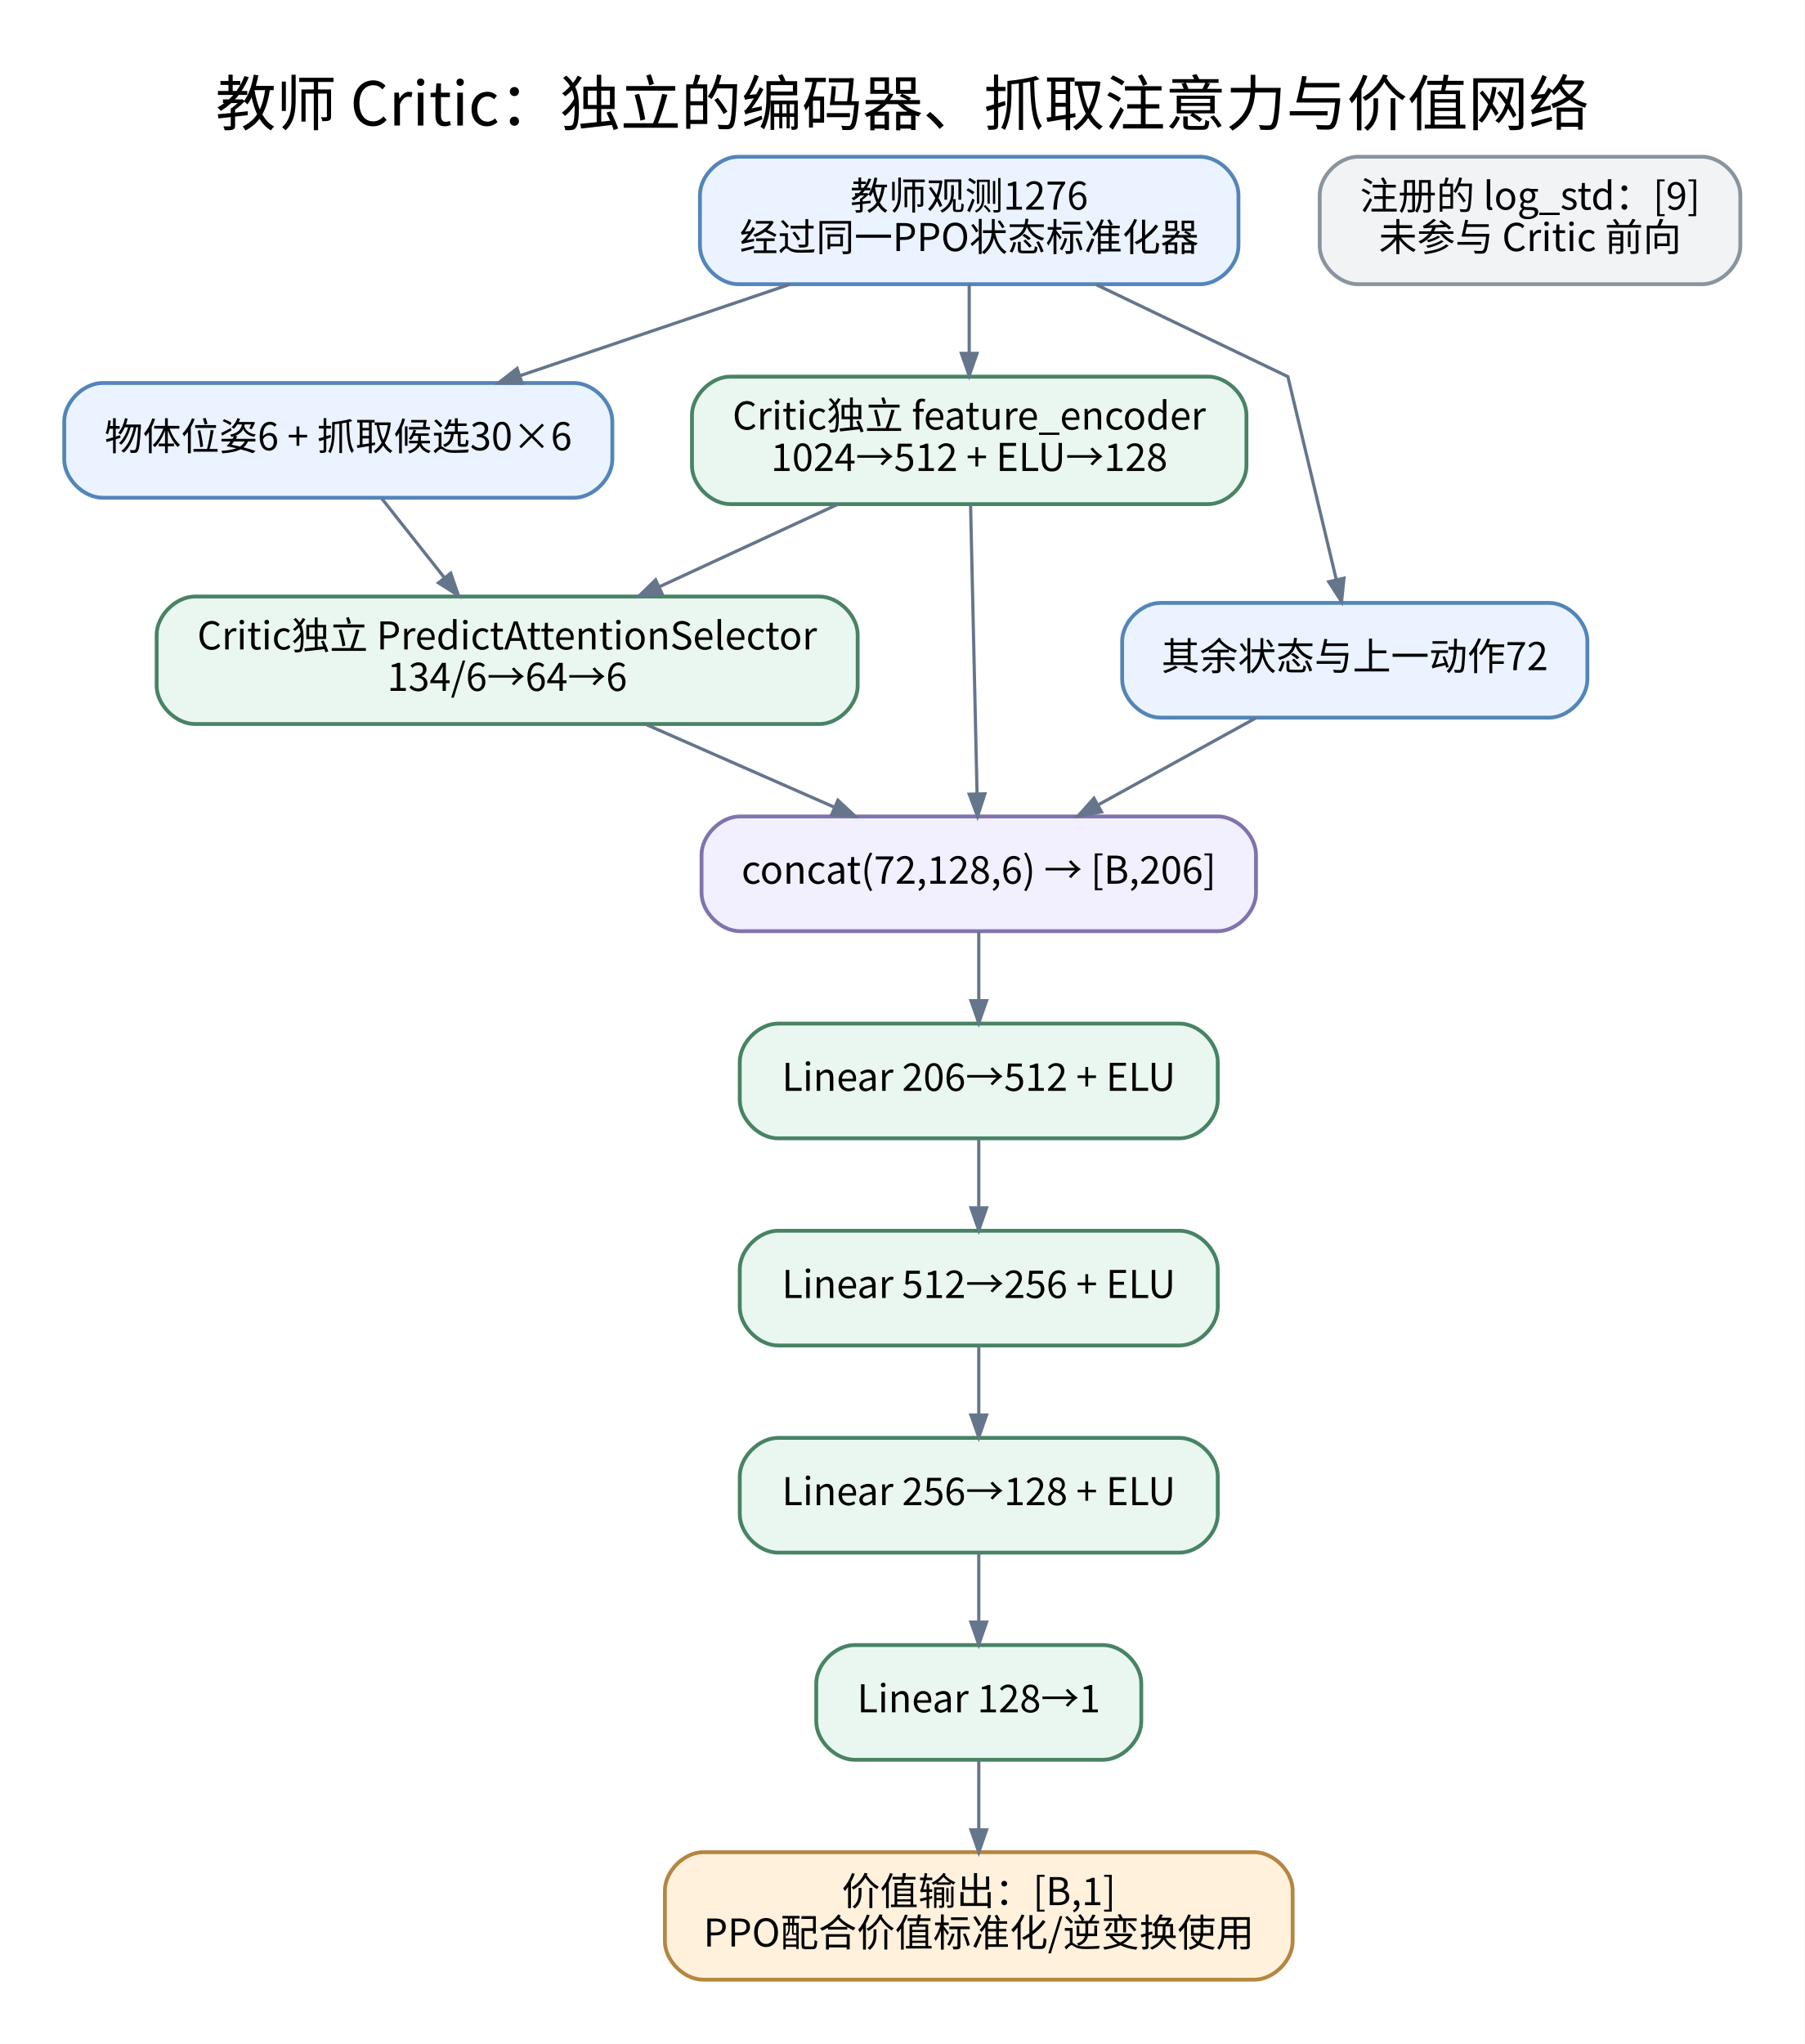
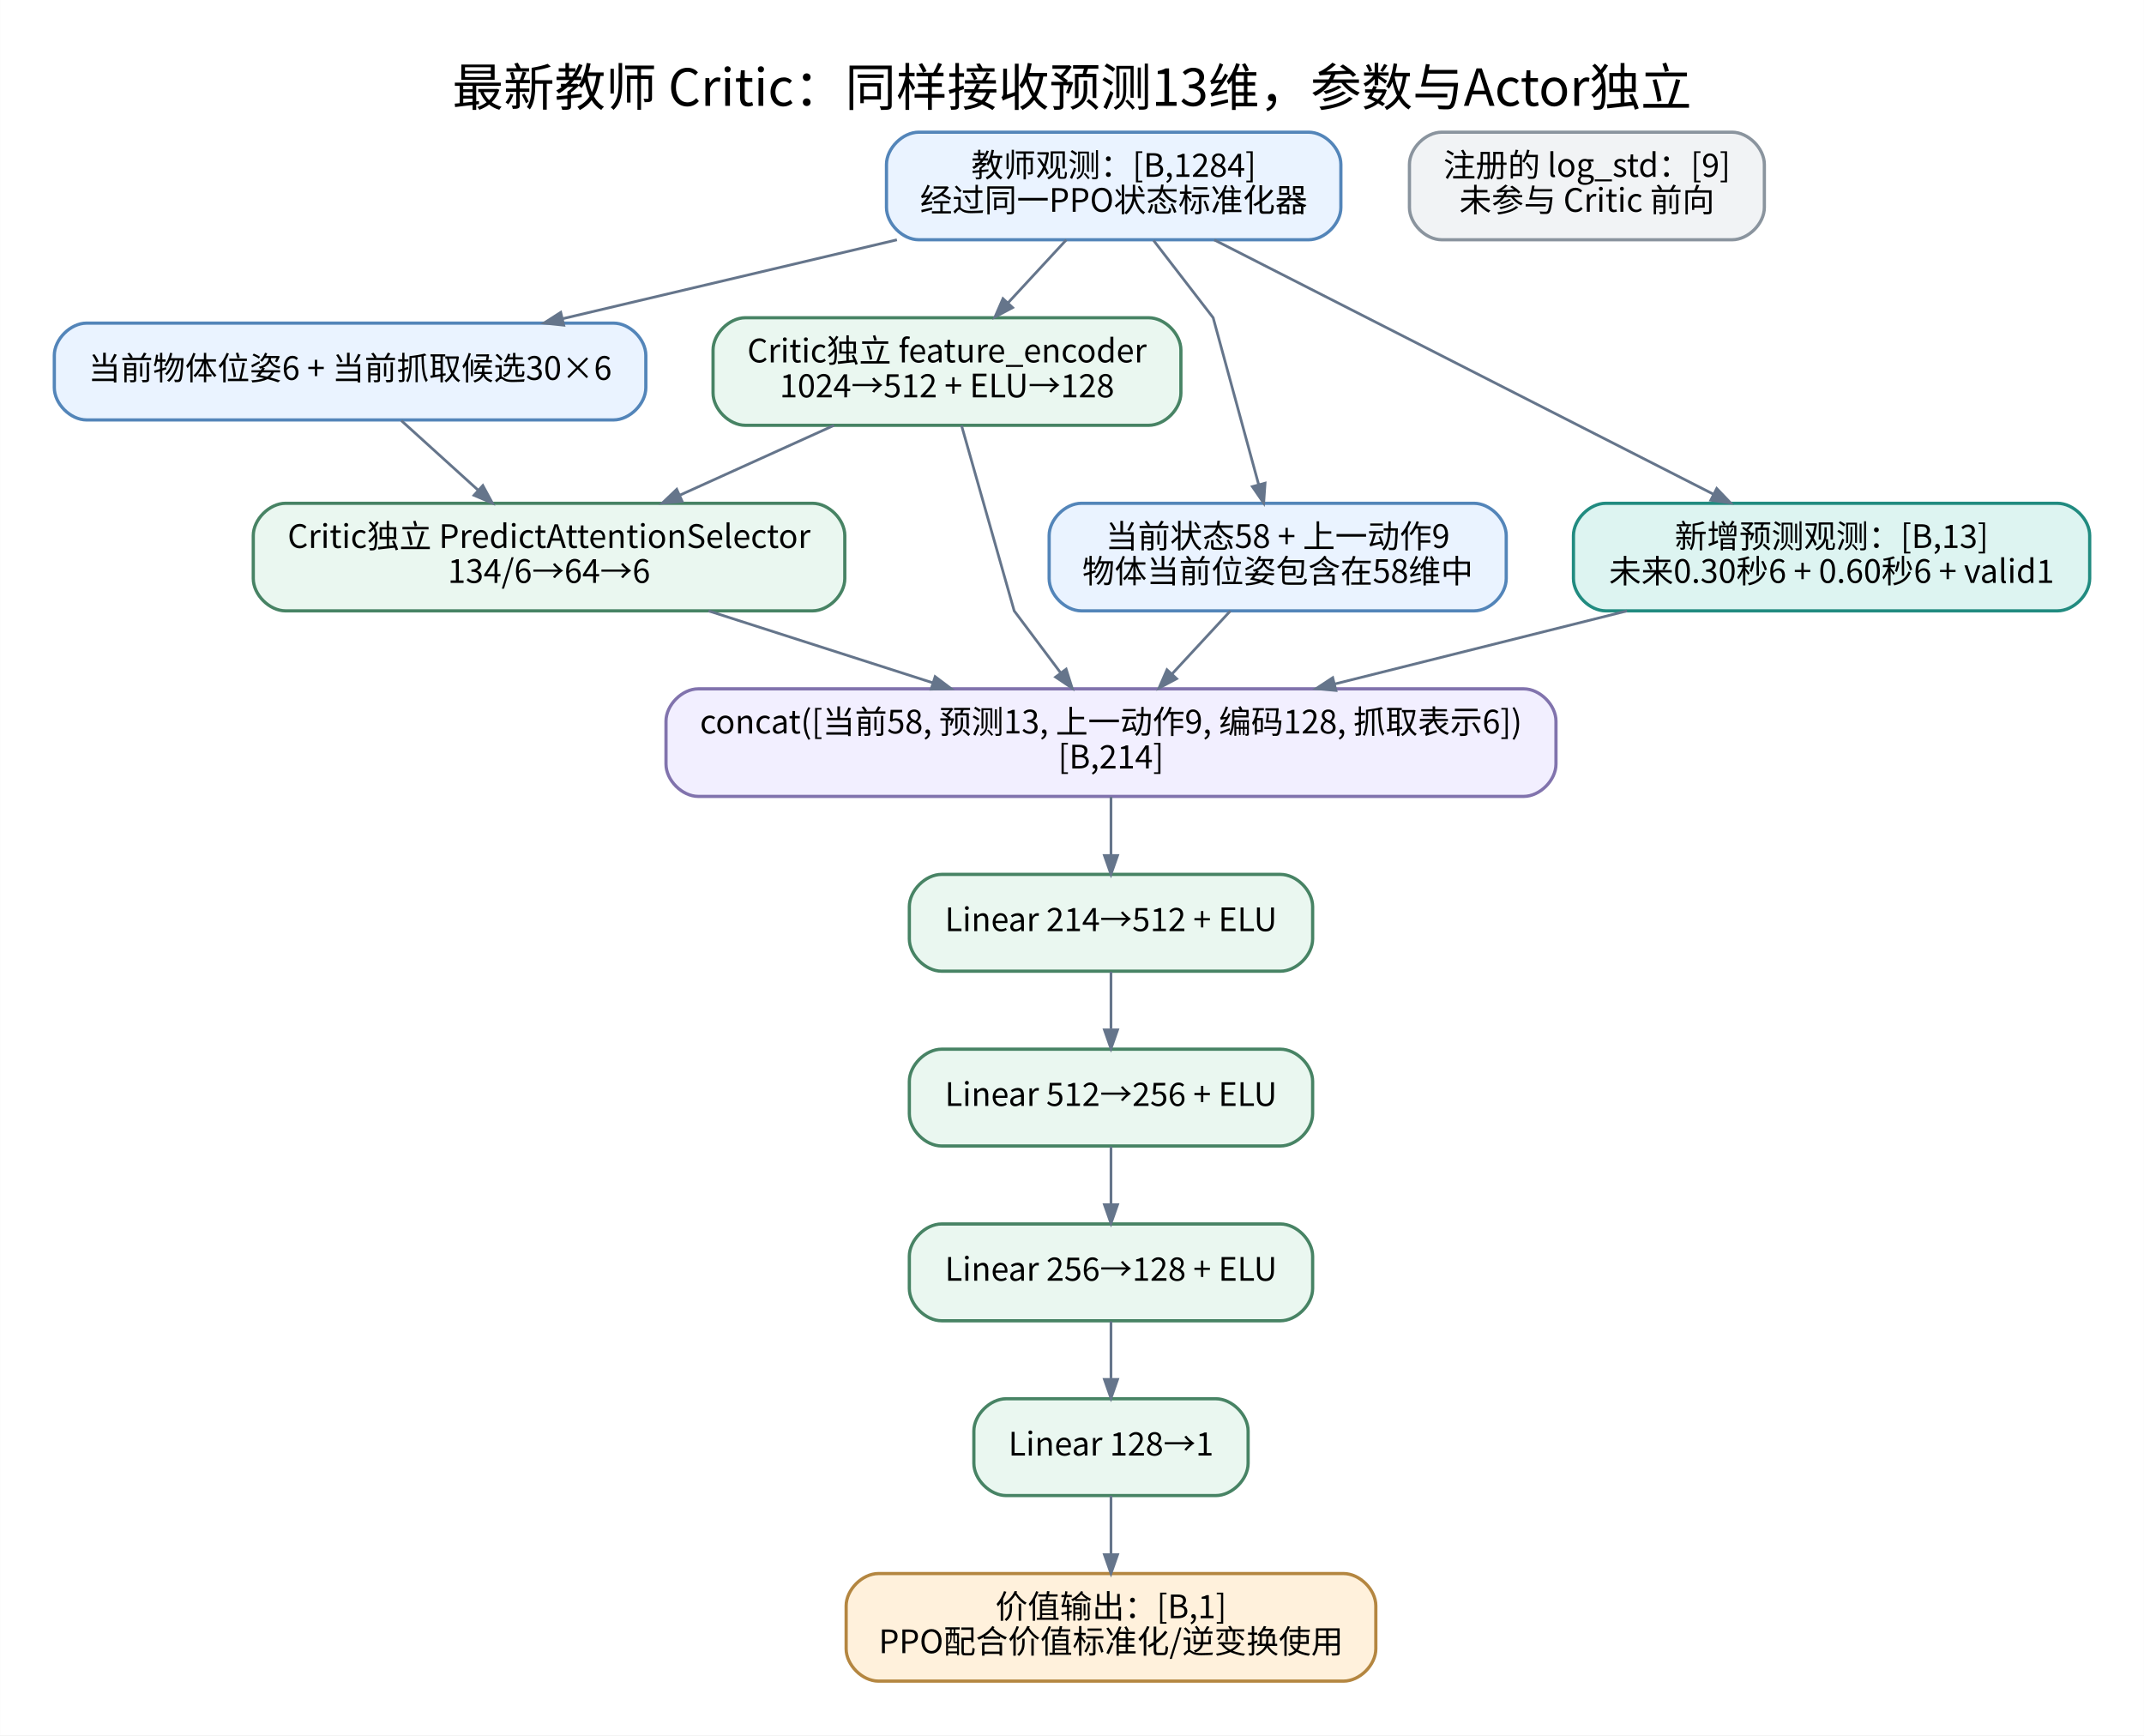
- <svg xmlns="http://www.w3.org/2000/svg" width="566pt" height="641pt" viewBox="0.00 0.00 566.32 641.32">
-   <g id="graph0" class="graph" transform="scale(1 1) rotate(0) translate(20.16 621.16)">
-     <polygon fill="white" stroke="transparent" points="-20.16,20.16 -20.16,-621.16 546.16,-621.16 546.16,20.16 -20.16,20.16" />
-     <text text-anchor="middle" x="263" y="-581.8" font-family="Noto Sans CJK SC" font-size="19.00">教师 Critic：独立的编码器、抓取注意力与价值网络</text>
+ <svg xmlns="http://www.w3.org/2000/svg" width="797pt" height="645pt" viewBox="0.00 0.00 797.32 645.32">
+   <g id="graph0" class="graph" transform="scale(1 1) rotate(0) translate(20.16 625.16)">
+     <polygon fill="white" stroke="transparent" points="-20.16,20.16 -20.16,-625.16 777.16,-625.16 777.16,20.16 -20.16,20.16" />
+     <text text-anchor="middle" x="378.5" y="-585.8" font-family="Noto Sans CJK SC" font-size="19.00">最新教师 Critic：同样接收预测13维，参数与Actor独立</text>
    <g id="node1" class="node">
-       <path fill="#eaf3ff" stroke="#5385b9" stroke-width="1.2" d="M356.5,-572C356.5,-572 211.5,-572 211.5,-572 205.5,-572 199.5,-566 199.5,-560 199.5,-560 199.5,-544 199.5,-544 199.5,-538 205.5,-532 211.5,-532 211.5,-532 356.5,-532 356.5,-532 362.5,-532 368.5,-538 368.5,-544 368.5,-544 368.5,-560 368.5,-560 368.5,-566 362.5,-572 356.5,-572" />
-       <text text-anchor="middle" x="284" y="-555.4" font-family="Noto Sans CJK SC" font-size="12.00">教师观测1276</text>
-       <text text-anchor="middle" x="284" y="-542.4" font-family="Noto Sans CJK SC" font-size="12.00">经过同一PPO状态标准化器</text>
+       <path fill="#eaf3ff" stroke="#5385b9" stroke-width="1.2" d="M466.5,-576C466.5,-576 321.5,-576 321.5,-576 315.5,-576 309.5,-570 309.5,-564 309.5,-564 309.5,-548 309.5,-548 309.5,-542 315.5,-536 321.5,-536 321.5,-536 466.5,-536 466.5,-536 472.5,-536 478.5,-542 478.5,-548 478.5,-548 478.5,-564 478.5,-564 478.5,-570 472.5,-576 466.5,-576" />
+       <text text-anchor="middle" x="394" y="-559.4" font-family="Noto Sans CJK SC" font-size="12.00">教师观测：[B,1284]</text>
+       <text text-anchor="middle" x="394" y="-546.4" font-family="Noto Sans CJK SC" font-size="12.00">经过同一PPO状态标准化器</text>
    </g>
    <g id="node2" class="node">
-       <path fill="#eaf7f0" stroke="#478364" stroke-width="1.2" d="M359,-503C359,-503 209,-503 209,-503 203,-503 197,-497 197,-491 197,-491 197,-475 197,-475 197,-469 203,-463 209,-463 209,-463 359,-463 359,-463 365,-463 371,-469 371,-475 371,-475 371,-491 371,-491 371,-497 365,-503 359,-503" />
-       <text text-anchor="middle" x="284" y="-486.4" font-family="Noto Sans CJK SC" font-size="12.00">Critic独立 feature_encoder</text>
-       <text text-anchor="middle" x="284" y="-473.4" font-family="Noto Sans CJK SC" font-size="12.00">1024→512 + ELU→128</text>
+       <path fill="#eaf7f0" stroke="#478364" stroke-width="1.2" d="M407,-507C407,-507 257,-507 257,-507 251,-507 245,-501 245,-495 245,-495 245,-479 245,-479 245,-473 251,-467 257,-467 257,-467 407,-467 407,-467 413,-467 419,-473 419,-479 419,-479 419,-495 419,-495 419,-501 413,-507 407,-507" />
+       <text text-anchor="middle" x="332" y="-490.4" font-family="Noto Sans CJK SC" font-size="12.00">Critic独立 feature_encoder</text>
+       <text text-anchor="middle" x="332" y="-477.4" font-family="Noto Sans CJK SC" font-size="12.00">1024→512 + ELU→128</text>
    </g>
    <g id="edge1" class="edge">
-       <path fill="none" stroke="#65758b" d="M284,-531.98C284,-525.25 284,-517.55 284,-510.32" />
-       <polygon fill="#65758b" stroke="#65758b" points="286.45,-510.3 284,-503.3 281.55,-510.3 286.45,-510.3" />
+       <path fill="none" stroke="#65758b" d="M376.4,-535.98C369.65,-528.69 361.85,-520.26 354.69,-512.52" />
+       <polygon fill="#65758b" stroke="#65758b" points="356.41,-510.77 349.86,-507.3 352.82,-514.1 356.41,-510.77" />
    </g>
    <g id="node3" class="node">
-       <path fill="#eaf3ff" stroke="#5385b9" stroke-width="1.2" d="M160,-501C160,-501 12,-501 12,-501 6,-501 0,-495 0,-489 0,-489 0,-477 0,-477 0,-471 6,-465 12,-465 12,-465 160,-465 160,-465 166,-465 172,-471 172,-477 172,-477 172,-489 172,-489 172,-495 166,-501 160,-501" />
-       <text text-anchor="middle" x="86" y="-479.9" font-family="Noto Sans CJK SC" font-size="12.00">物体位姿6 + 抓取候选30×6</text>
+       <path fill="#eaf3ff" stroke="#5385b9" stroke-width="1.2" d="M208,-505C208,-505 12,-505 12,-505 6,-505 0,-499 0,-493 0,-493 0,-481 0,-481 0,-475 6,-469 12,-469 12,-469 208,-469 208,-469 214,-469 220,-475 220,-481 220,-481 220,-493 220,-493 220,-499 214,-505 208,-505" />
+       <text text-anchor="middle" x="110" y="-483.9" font-family="Noto Sans CJK SC" font-size="12.00">当前物体位姿6 + 当前抓取候选30×6</text>
    </g>
    <g id="edge2" class="edge">
-       <path fill="none" stroke="#65758b" d="M227.79,-531.98C201.23,-522.99 169.58,-512.28 142.93,-503.26" />
-       <polygon fill="#65758b" stroke="#65758b" points="143.68,-500.93 136.27,-501.01 142.11,-505.57 143.68,-500.93" />
+       <path fill="none" stroke="#65758b" d="M313.38,-535.98C274.47,-526.8 227.96,-515.83 189.24,-506.69" />
+       <polygon fill="#65758b" stroke="#65758b" points="189.48,-504.23 182.1,-505.01 188.35,-509 189.48,-504.23" />
    </g>
    <g id="node5" class="node">
-       <path fill="#eaf3ff" stroke="#5385b9" stroke-width="1.2" d="M466,-432C466,-432 344,-432 344,-432 338,-432 332,-426 332,-420 332,-420 332,-408 332,-408 332,-402 338,-396 344,-396 344,-396 466,-396 466,-396 472,-396 478,-402 478,-408 478,-408 478,-420 478,-420 478,-426 472,-432 466,-432" />
-       <text text-anchor="middle" x="405" y="-410.9" font-family="Noto Sans CJK SC" font-size="12.00">其余状态与上一动作72</text>
+       <path fill="#eaf3ff" stroke="#5385b9" stroke-width="1.2" d="M528,-438C528,-438 382,-438 382,-438 376,-438 370,-432 370,-426 370,-426 370,-410 370,-410 370,-404 376,-398 382,-398 382,-398 528,-398 528,-398 534,-398 540,-404 540,-410 540,-410 540,-426 540,-426 540,-432 534,-438 528,-438" />
+       <text text-anchor="middle" x="455" y="-421.4" font-family="Noto Sans CJK SC" font-size="12.00">当前状态58 + 上一动作9</text>
+       <text text-anchor="middle" x="455" y="-408.4" font-family="Noto Sans CJK SC" font-size="12.00">物体当前位姿包含在58维中</text>
    </g>
    <g id="edge3" class="edge">
-       <path fill="none" stroke="#65758b" d="M323.81,-531.89C351.7,-518.51 384,-503 384,-503 384,-503 392.97,-465.43 399.18,-439.39" />
-       <polygon fill="#65758b" stroke="#65758b" points="401.61,-439.76 400.85,-432.39 396.84,-438.63 401.61,-439.76" />
+       <path fill="none" stroke="#65758b" d="M408.84,-535.75C419.13,-522.4 431,-507 431,-507 431,-507 440.8,-471.05 447.88,-445.11" />
+       <polygon fill="#65758b" stroke="#65758b" points="450.31,-445.49 449.79,-438.09 445.59,-444.2 450.31,-445.49" />
+     </g>
+     <g id="node6" class="node">
+       <path fill="#ddf4f1" stroke="#218b80" stroke-width="1.2" d="M745,-438C745,-438 577,-438 577,-438 571,-438 565,-432 565,-426 565,-426 565,-410 565,-410 565,-404 571,-398 577,-398 577,-398 745,-398 745,-398 751,-398 757,-404 757,-410 757,-410 757,-426 757,-426 757,-432 751,-438 745,-438" />
+       <text text-anchor="middle" x="661" y="-421.4" font-family="Noto Sans CJK SC" font-size="12.00">新增预测观测：[B,13]</text>
+       <text text-anchor="middle" x="661" y="-408.4" font-family="Noto Sans CJK SC" font-size="12.00">未来0.30秒6 + 0.60秒6 + valid1</text>
+     </g>
+     <g id="edge4" class="edge">
+       <path fill="none" stroke="#65758b" d="M431.41,-535.95C480.13,-511.13 565.18,-467.81 616.96,-441.43" />
+       <polygon fill="#65758b" stroke="#65758b" points="618.29,-443.5 623.42,-438.14 616.07,-439.14 618.29,-443.5" />
    </g>
    <g id="node4" class="node">
-       <path fill="#eaf7f0" stroke="#478364" stroke-width="1.2" d="M237,-434C237,-434 41,-434 41,-434 35,-434 29,-428 29,-422 29,-422 29,-406 29,-406 29,-400 35,-394 41,-394 41,-394 237,-394 237,-394 243,-394 249,-400 249,-406 249,-406 249,-422 249,-422 249,-428 243,-434 237,-434" />
-       <text text-anchor="middle" x="139" y="-417.4" font-family="Noto Sans CJK SC" font-size="12.00">Critic独立 PredictAttentionSelector</text>
-       <text text-anchor="middle" x="139" y="-404.4" font-family="Noto Sans CJK SC" font-size="12.00">134/6→64→6</text>
+       <path fill="#eaf7f0" stroke="#478364" stroke-width="1.2" d="M282,-438C282,-438 86,-438 86,-438 80,-438 74,-432 74,-426 74,-426 74,-410 74,-410 74,-404 80,-398 86,-398 86,-398 282,-398 282,-398 288,-398 294,-404 294,-410 294,-410 294,-426 294,-426 294,-432 288,-438 282,-438" />
+       <text text-anchor="middle" x="184" y="-421.4" font-family="Noto Sans CJK SC" font-size="12.00">Critic独立 PredictAttentionSelector</text>
+       <text text-anchor="middle" x="184" y="-408.4" font-family="Noto Sans CJK SC" font-size="12.00">134/6→64→6</text>
    </g>
-     <g id="edge4" class="edge">
-       <path fill="none" stroke="#65758b" d="M242.84,-462.98C225.39,-454.92 204.94,-445.47 186.82,-437.1" />
-       <polygon fill="#65758b" stroke="#65758b" points="187.65,-434.78 180.27,-434.07 185.59,-439.23 187.65,-434.78" />
+     <g id="edge6" class="edge">
+       <path fill="none" stroke="#65758b" d="M289.99,-466.98C272.17,-458.92 251.3,-449.47 232.81,-441.1" />
+       <polygon fill="#65758b" stroke="#65758b" points="233.51,-438.72 226.12,-438.07 231.49,-443.19 233.51,-438.72" />
    </g>
-     <g id="node6" class="node">
-       <path fill="#f2efff" stroke="#8173ad" stroke-width="1.2" d="M362,-365C362,-365 212,-365 212,-365 206,-365 200,-359 200,-353 200,-353 200,-341 200,-341 200,-335 206,-329 212,-329 212,-329 362,-329 362,-329 368,-329 374,-335 374,-341 374,-341 374,-353 374,-353 374,-359 368,-365 362,-365" />
-       <text text-anchor="middle" x="287" y="-343.9" font-family="Noto Sans CJK SC" font-size="12.00">concat(72,128,6) → [B,206]</text>
+     <g id="node7" class="node">
+       <path fill="#f2efff" stroke="#8173ad" stroke-width="1.2" d="M546.5,-369C546.5,-369 239.5,-369 239.5,-369 233.5,-369 227.5,-363 227.5,-357 227.5,-357 227.5,-341 227.5,-341 227.5,-335 233.5,-329 239.5,-329 239.5,-329 546.5,-329 546.5,-329 552.5,-329 558.5,-335 558.5,-341 558.5,-341 558.5,-357 558.5,-357 558.5,-363 552.5,-369 546.5,-369" />
+       <text text-anchor="middle" x="393" y="-352.4" font-family="Noto Sans CJK SC" font-size="12.00">concat([当前58, 预测13, 上一动作9, 编码128, 抓取表示6])</text>
+       <text text-anchor="middle" x="393" y="-339.4" font-family="Noto Sans CJK SC" font-size="12.00">[B,214]</text>
+     </g>
+     <g id="edge9" class="edge">
+       <path fill="none" stroke="#65758b" d="M337.42,-466.91C344.78,-441.02 357,-398 357,-398 357,-398 365.53,-386.63 374.28,-374.95" />
+       <polygon fill="#65758b" stroke="#65758b" points="376.32,-376.32 378.56,-369.25 372.4,-373.38 376.32,-376.32" />
    </g>
    <g id="edge7" class="edge">
-       <path fill="none" stroke="#65758b" d="M284.43,-462.8C284.96,-438.96 285.87,-398.26 286.46,-372.28" />
-       <polygon fill="#65758b" stroke="#65758b" points="288.91,-372.09 286.62,-365.04 284.01,-371.98 288.91,-372.09" />
+       <path fill="none" stroke="#65758b" d="M129.06,-468.75C137.72,-460.9 148.11,-451.49 157.52,-442.98" />
+       <polygon fill="#65758b" stroke="#65758b" points="159.38,-444.6 162.92,-438.08 156.09,-440.97 159.38,-444.6" />
+     </g>
+     <g id="edge10" class="edge">
+       <path fill="none" stroke="#65758b" d="M243.33,-397.98C269.37,-389.63 300.03,-379.8 326.8,-371.22" />
+       <polygon fill="#65758b" stroke="#65758b" points="327.6,-373.54 333.52,-369.07 326.11,-368.87 327.6,-373.54" />
+     </g>
+     <g id="edge8" class="edge">
+       <path fill="none" stroke="#65758b" d="M437.4,-397.98C430.65,-390.69 422.85,-382.26 415.69,-374.52" />
+       <polygon fill="#65758b" stroke="#65758b" points="417.41,-372.77 410.86,-369.3 413.82,-376.1 417.41,-372.77" />
    </g>
    <g id="edge5" class="edge">
-       <path fill="none" stroke="#65758b" d="M99.65,-464.75C105.63,-457.19 112.76,-448.17 119.3,-439.9" />
-       <polygon fill="#65758b" stroke="#65758b" points="121.29,-441.33 123.71,-434.32 117.45,-438.29 121.29,-441.33" />
-     </g>
-     <g id="edge8" class="edge">
-       <path fill="none" stroke="#65758b" d="M182.6,-393.85C201.13,-385.71 222.74,-376.22 241.47,-367.99" />
-       <polygon fill="#65758b" stroke="#65758b" points="242.81,-370.08 248.24,-365.02 240.84,-365.6 242.81,-370.08" />
-     </g>
-     <g id="edge6" class="edge">
-       <path fill="none" stroke="#65758b" d="M374,-395.92C358.81,-387.55 340.39,-377.41 324.42,-368.61" />
-       <polygon fill="#65758b" stroke="#65758b" points="325.52,-366.42 318.21,-365.19 323.15,-370.71 325.52,-366.42" />
-     </g>
-     <g id="node7" class="node">
-       <path fill="#eaf7f0" stroke="#478364" stroke-width="1.2" d="M350,-300C350,-300 224,-300 224,-300 218,-300 212,-294 212,-288 212,-288 212,-276 212,-276 212,-270 218,-264 224,-264 224,-264 350,-264 350,-264 356,-264 362,-270 362,-276 362,-276 362,-288 362,-288 362,-294 356,-300 350,-300" />
-       <text text-anchor="middle" x="287" y="-278.9" font-family="Noto Sans CJK SC" font-size="12.00">Linear 206→512 + ELU</text>
-     </g>
-     <g id="edge9" class="edge">
-       <path fill="none" stroke="#65758b" d="M287,-328.78C287,-322.26 287,-314.69 287,-307.61" />
-       <polygon fill="#65758b" stroke="#65758b" points="289.45,-307.19 287,-300.19 284.55,-307.19 289.45,-307.19" />
+       <path fill="none" stroke="#65758b" d="M584.92,-397.98C550.97,-389.49 510.88,-379.47 476.14,-370.79" />
+       <polygon fill="#65758b" stroke="#65758b" points="476.66,-368.39 469.27,-369.07 475.47,-373.14 476.66,-368.39" />
    </g>
    <g id="node8" class="node">
-       <path fill="#eaf7f0" stroke="#478364" stroke-width="1.2" d="M350,-235C350,-235 224,-235 224,-235 218,-235 212,-229 212,-223 212,-223 212,-211 212,-211 212,-205 218,-199 224,-199 224,-199 350,-199 350,-199 356,-199 362,-205 362,-211 362,-211 362,-223 362,-223 362,-229 356,-235 350,-235" />
-       <text text-anchor="middle" x="287" y="-213.9" font-family="Noto Sans CJK SC" font-size="12.00">Linear 512→256 + ELU</text>
+       <path fill="#eaf7f0" stroke="#478364" stroke-width="1.2" d="M456,-300C456,-300 330,-300 330,-300 324,-300 318,-294 318,-288 318,-288 318,-276 318,-276 318,-270 324,-264 330,-264 330,-264 456,-264 456,-264 462,-264 468,-270 468,-276 468,-276 468,-288 468,-288 468,-294 462,-300 456,-300" />
+       <text text-anchor="middle" x="393" y="-278.9" font-family="Noto Sans CJK SC" font-size="12.00">Linear 214→512 + ELU</text>
    </g>
-     <g id="edge10" class="edge">
-       <path fill="none" stroke="#65758b" d="M287,-263.78C287,-257.26 287,-249.69 287,-242.61" />
-       <polygon fill="#65758b" stroke="#65758b" points="289.45,-242.19 287,-235.19 284.55,-242.19 289.45,-242.19" />
+     <g id="edge11" class="edge">
+       <path fill="none" stroke="#65758b" d="M393,-328.85C393,-322.14 393,-314.51 393,-307.43" />
+       <polygon fill="#65758b" stroke="#65758b" points="395.45,-307.02 393,-300.02 390.55,-307.02 395.45,-307.02" />
    </g>
    <g id="node9" class="node">
-       <path fill="#eaf7f0" stroke="#478364" stroke-width="1.2" d="M350,-170C350,-170 224,-170 224,-170 218,-170 212,-164 212,-158 212,-158 212,-146 212,-146 212,-140 218,-134 224,-134 224,-134 350,-134 350,-134 356,-134 362,-140 362,-146 362,-146 362,-158 362,-158 362,-164 356,-170 350,-170" />
-       <text text-anchor="middle" x="287" y="-148.9" font-family="Noto Sans CJK SC" font-size="12.00">Linear 256→128 + ELU</text>
+       <path fill="#eaf7f0" stroke="#478364" stroke-width="1.2" d="M456,-235C456,-235 330,-235 330,-235 324,-235 318,-229 318,-223 318,-223 318,-211 318,-211 318,-205 324,-199 330,-199 330,-199 456,-199 456,-199 462,-199 468,-205 468,-211 468,-211 468,-223 468,-223 468,-229 462,-235 456,-235" />
+       <text text-anchor="middle" x="393" y="-213.9" font-family="Noto Sans CJK SC" font-size="12.00">Linear 512→256 + ELU</text>
    </g>
-     <g id="edge11" class="edge">
-       <path fill="none" stroke="#65758b" d="M287,-198.78C287,-192.26 287,-184.69 287,-177.61" />
-       <polygon fill="#65758b" stroke="#65758b" points="289.45,-177.19 287,-170.19 284.55,-177.19 289.45,-177.19" />
+     <g id="edge12" class="edge">
+       <path fill="none" stroke="#65758b" d="M393,-263.78C393,-257.26 393,-249.69 393,-242.61" />
+       <polygon fill="#65758b" stroke="#65758b" points="395.45,-242.19 393,-235.19 390.55,-242.19 395.45,-242.19" />
    </g>
    <g id="node10" class="node">
-       <path fill="#eaf7f0" stroke="#478364" stroke-width="1.2" d="M326,-105C326,-105 248,-105 248,-105 242,-105 236,-99 236,-93 236,-93 236,-81 236,-81 236,-75 242,-69 248,-69 248,-69 326,-69 326,-69 332,-69 338,-75 338,-81 338,-81 338,-93 338,-93 338,-99 332,-105 326,-105" />
-       <text text-anchor="middle" x="287" y="-83.9" font-family="Noto Sans CJK SC" font-size="12.00">Linear 128→1</text>
+       <path fill="#eaf7f0" stroke="#478364" stroke-width="1.2" d="M456,-170C456,-170 330,-170 330,-170 324,-170 318,-164 318,-158 318,-158 318,-146 318,-146 318,-140 324,-134 330,-134 330,-134 456,-134 456,-134 462,-134 468,-140 468,-146 468,-146 468,-158 468,-158 468,-164 462,-170 456,-170" />
+       <text text-anchor="middle" x="393" y="-148.9" font-family="Noto Sans CJK SC" font-size="12.00">Linear 256→128 + ELU</text>
    </g>
-     <g id="edge12" class="edge">
-       <path fill="none" stroke="#65758b" d="M287,-133.78C287,-127.26 287,-119.69 287,-112.61" />
-       <polygon fill="#65758b" stroke="#65758b" points="289.45,-112.19 287,-105.19 284.55,-112.19 289.45,-112.19" />
+     <g id="edge13" class="edge">
+       <path fill="none" stroke="#65758b" d="M393,-198.78C393,-192.26 393,-184.69 393,-177.61" />
+       <polygon fill="#65758b" stroke="#65758b" points="395.45,-177.19 393,-170.19 390.55,-177.19 395.45,-177.19" />
    </g>
    <g id="node11" class="node">
-       <path fill="#fff1dc" stroke="#b48640" stroke-width="1.2" d="M373.5,-40C373.5,-40 200.5,-40 200.5,-40 194.5,-40 188.5,-34 188.5,-28 188.5,-28 188.5,-12 188.5,-12 188.5,-6 194.5,0 200.5,0 200.5,0 373.5,0 373.5,0 379.5,0 385.5,-6 385.5,-12 385.5,-12 385.5,-28 385.5,-28 385.5,-34 379.5,-40 373.5,-40" />
-       <text text-anchor="middle" x="287" y="-23.4" font-family="Noto Sans CJK SC" font-size="12.00">价值输出：[B,1]</text>
-       <text text-anchor="middle" x="287" y="-10.4" font-family="Noto Sans CJK SC" font-size="12.00">PPO配合价值标准化/逆变换使用</text>
+       <path fill="#eaf7f0" stroke="#478364" stroke-width="1.2" d="M432,-105C432,-105 354,-105 354,-105 348,-105 342,-99 342,-93 342,-93 342,-81 342,-81 342,-75 348,-69 354,-69 354,-69 432,-69 432,-69 438,-69 444,-75 444,-81 444,-81 444,-93 444,-93 444,-99 438,-105 432,-105" />
+       <text text-anchor="middle" x="393" y="-83.9" font-family="Noto Sans CJK SC" font-size="12.00">Linear 128→1</text>
    </g>
-     <g id="edge13" class="edge">
-       <path fill="none" stroke="#65758b" d="M287,-68.92C287,-62.26 287,-54.48 287,-47.15" />
-       <polygon fill="#65758b" stroke="#65758b" points="289.45,-47.02 287,-40.02 284.55,-47.02 289.45,-47.02" />
+     <g id="edge14" class="edge">
+       <path fill="none" stroke="#65758b" d="M393,-133.78C393,-127.26 393,-119.69 393,-112.61" />
+       <polygon fill="#65758b" stroke="#65758b" points="395.45,-112.19 393,-105.19 390.55,-112.19 395.45,-112.19" />
    </g>
    <g id="node12" class="node">
-       <path fill="#f1f3f5" stroke="#8a949e" stroke-width="1.2" d="M514,-572C514,-572 406,-572 406,-572 400,-572 394,-566 394,-560 394,-560 394,-544 394,-544 394,-538 400,-532 406,-532 406,-532 514,-532 514,-532 520,-532 526,-538 526,-544 526,-544 526,-560 526,-560 526,-566 520,-572 514,-572" />
-       <text text-anchor="middle" x="460" y="-555.4" font-family="Noto Sans CJK SC" font-size="12.00">注册的 log_std：[9]</text>
-       <text text-anchor="middle" x="460" y="-542.4" font-family="Noto Sans CJK SC" font-size="12.00">未参与 Critic 前向</text>
+       <path fill="#fff1dc" stroke="#b48640" stroke-width="1.2" d="M479.5,-40C479.5,-40 306.5,-40 306.5,-40 300.5,-40 294.5,-34 294.5,-28 294.5,-28 294.5,-12 294.5,-12 294.5,-6 300.5,0 306.5,0 306.5,0 479.5,0 479.5,0 485.5,0 491.5,-6 491.5,-12 491.5,-12 491.5,-28 491.5,-28 491.5,-34 485.5,-40 479.5,-40" />
+       <text text-anchor="middle" x="393" y="-23.4" font-family="Noto Sans CJK SC" font-size="12.00">价值输出：[B,1]</text>
+       <text text-anchor="middle" x="393" y="-10.4" font-family="Noto Sans CJK SC" font-size="12.00">PPO配合价值标准化/逆变换使用</text>
+     </g>
+     <g id="edge15" class="edge">
+       <path fill="none" stroke="#65758b" d="M393,-68.92C393,-62.26 393,-54.48 393,-47.15" />
+       <polygon fill="#65758b" stroke="#65758b" points="395.45,-47.02 393,-40.02 390.55,-47.02 395.45,-47.02" />
+     </g>
+     <g id="node13" class="node">
+       <path fill="#f1f3f5" stroke="#8a949e" stroke-width="1.2" d="M624,-576C624,-576 516,-576 516,-576 510,-576 504,-570 504,-564 504,-564 504,-548 504,-548 504,-542 510,-536 516,-536 516,-536 624,-536 624,-536 630,-536 636,-542 636,-548 636,-548 636,-564 636,-564 636,-570 630,-576 624,-576" />
+       <text text-anchor="middle" x="570" y="-559.4" font-family="Noto Sans CJK SC" font-size="12.00">注册的 log_std：[9]</text>
+       <text text-anchor="middle" x="570" y="-546.4" font-family="Noto Sans CJK SC" font-size="12.00">未参与 Critic 前向</text>
    </g>
  </g>
</svg>
